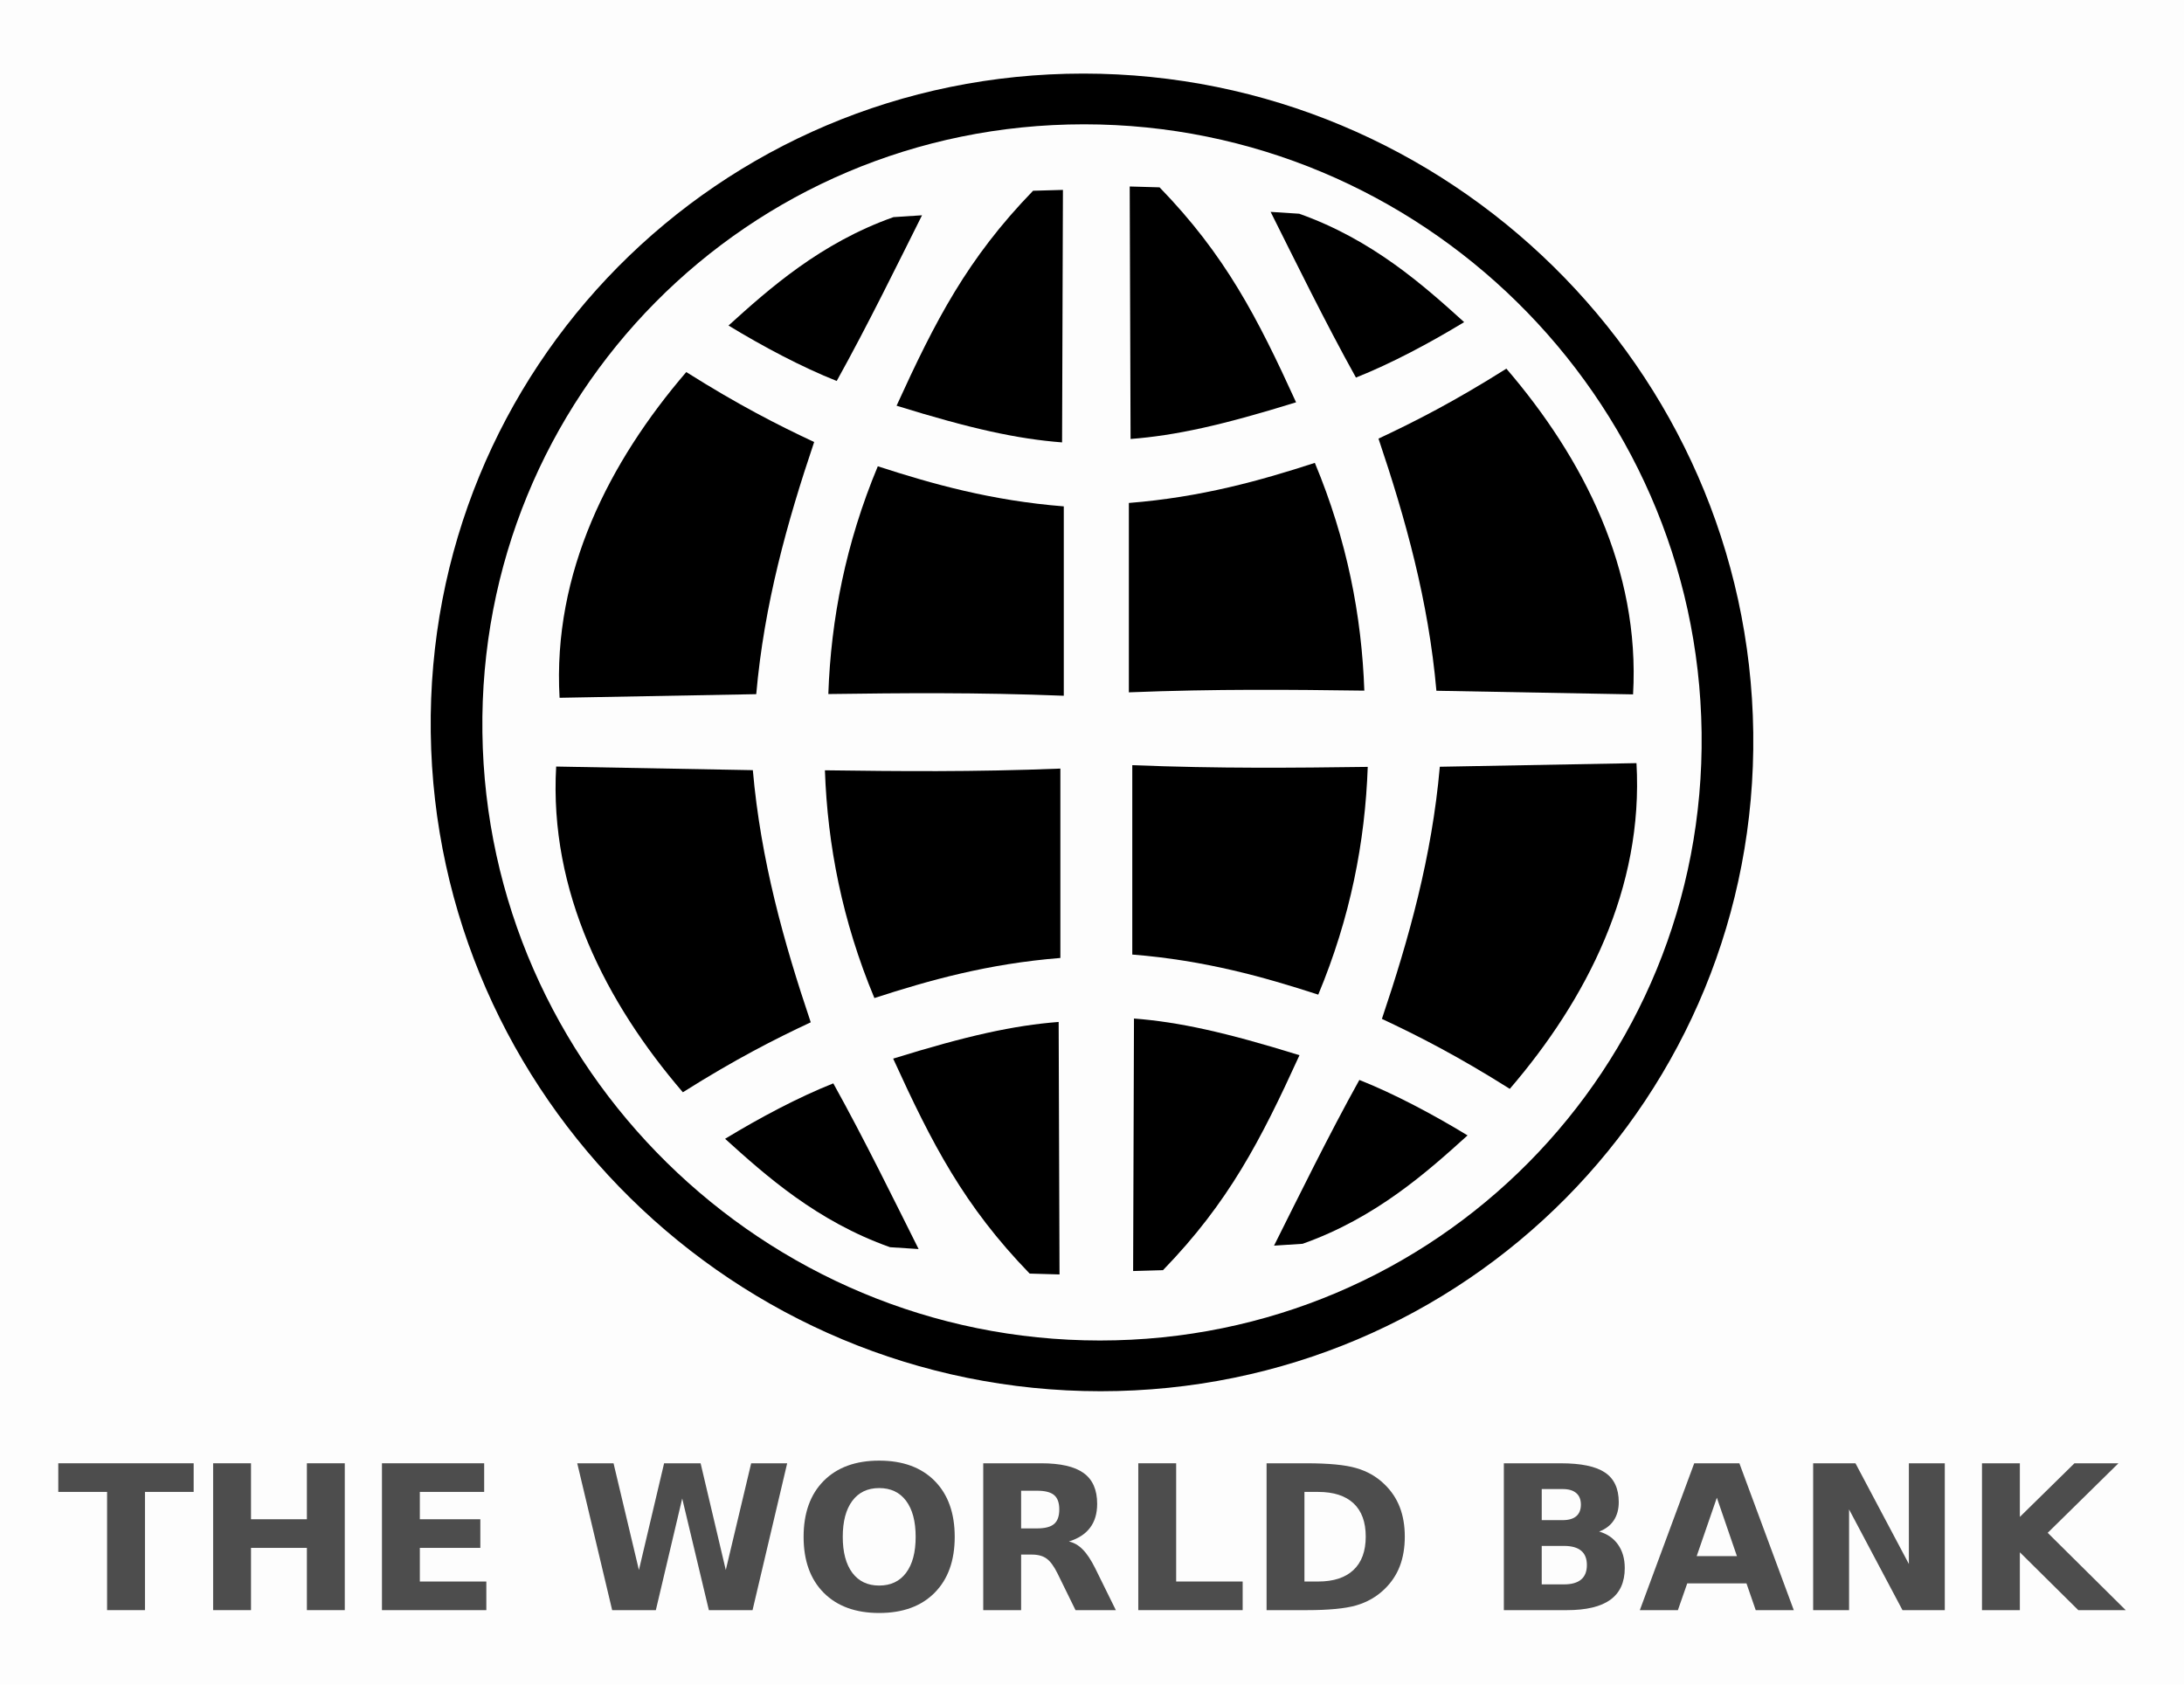
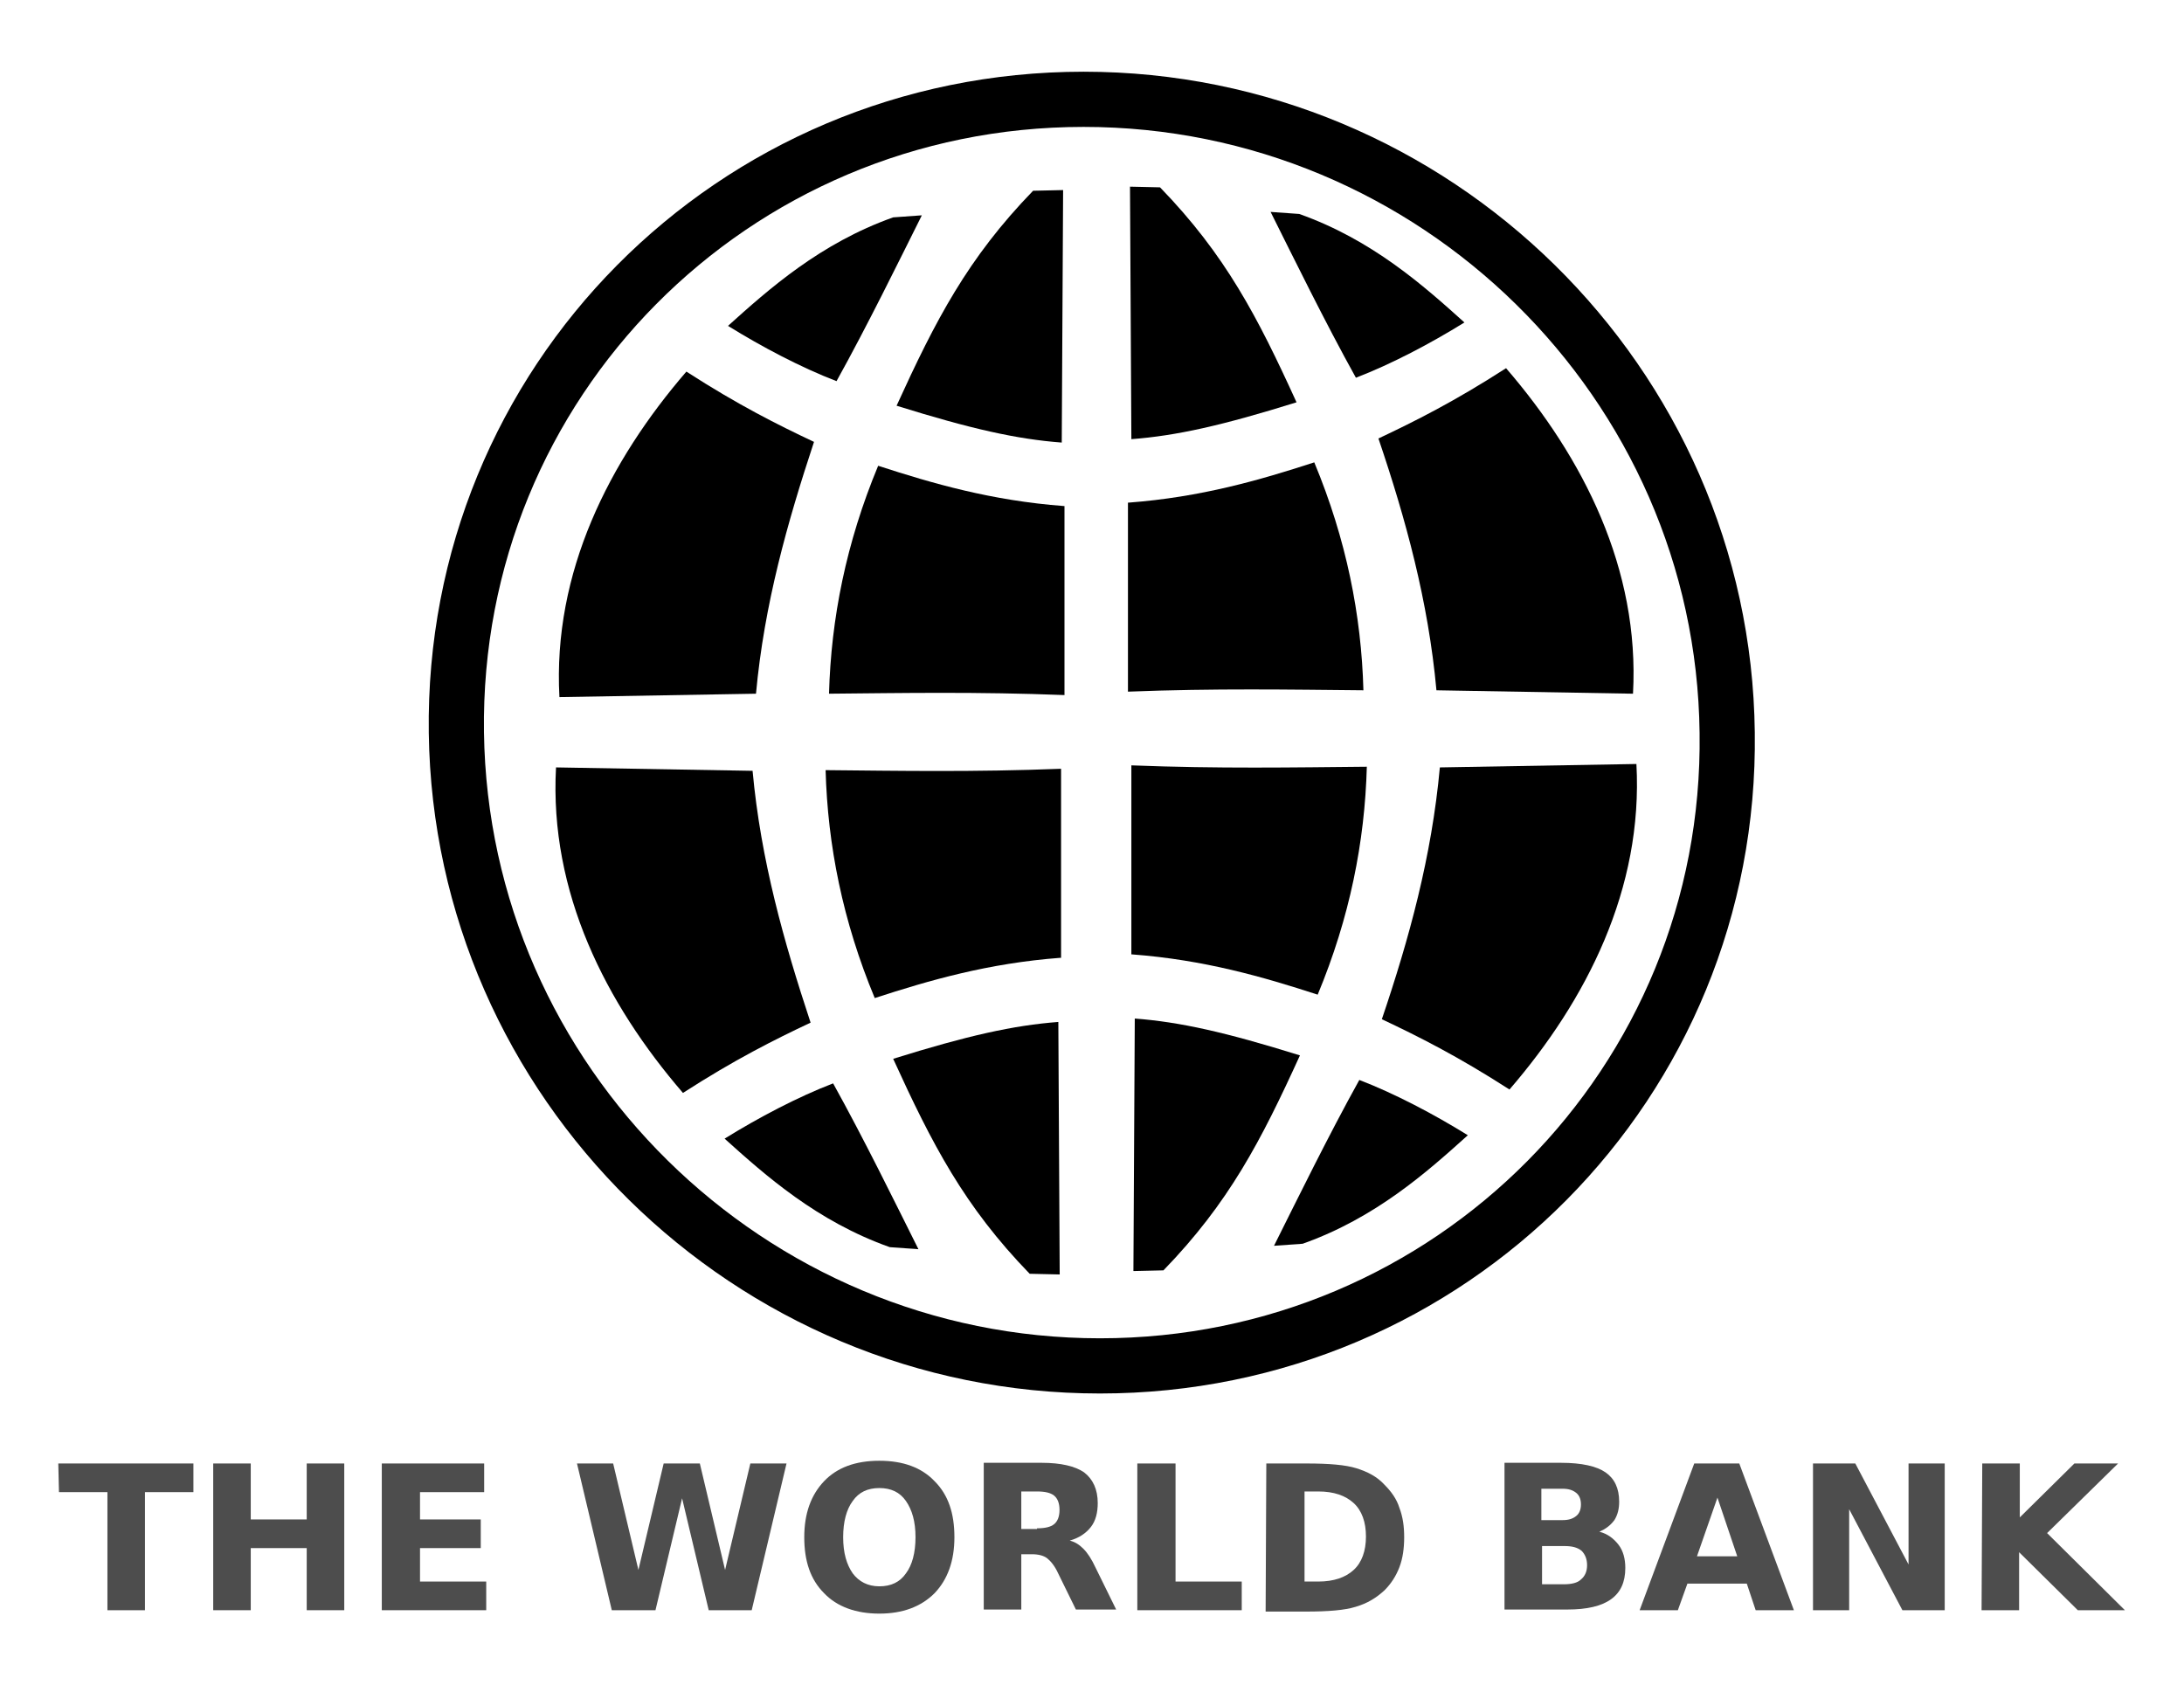
- <svg xmlns="http://www.w3.org/2000/svg" version="1.1" width="320" height="246.858" id="svg2985" style="display:inline">
-   <defs id="defs2989" />
-   <path d="M 0,123.429 0,0 l 160,0 160,0 0,123.429 0,123.429 -160,0 -160,0 0,-123.429 z" id="path3114" style="fill:#fdfdfd" />
-   <g transform="translate(-1.261471,0.1519717)" id="layer4" style="display:inline" />
-   <path d="m 931.674,188.752 c 1.447,-0.025 3.815,-0.025 5.262,0 1.447,0.025 0.263,0.046 -2.631,0.046 -2.894,0 -4.078,-0.021 -2.631,-0.046 z" id="path3164" style="fill:#000000;fill-opacity:1" />
-   <path d="m 936.097,188.765 c 0.105,-0.042 0.276,-0.042 0.381,0 0.105,0.042 0.019,0.077 -0.191,0.077 -0.21,0 -0.295,-0.035 -0.191,-0.077 z" id="path3166" style="fill:#000000;fill-opacity:1" />
-   <g transform="translate(1.368041,0.1519717)" id="g3005">
-     <path d="m 188.991,31.166 c 10.717,3.799 18.205,10.49 24.168,15.884 -5.044,3.067 -10.716,6.084 -15.854,8.125 -4.504,-8.095 -9.084,-17.464 -12.5,-24.28 z" id="path4010" style="fill:#000000;fill-opacity:1;stroke:none" />
-     <path d="m 164.158,27.175 4.375,0.125 c 9.634,9.938 14.304,19.017 20,31.5 -10.869,3.371 -17.645,4.86 -24.25,5.375 z" id="path4012" style="fill:#000000;fill-opacity:1;stroke:none" />
-     <path d="m 164.033,73.55 c 10.633,-0.848 19.248,-3.279 27.25,-5.875 4.713,11.302 6.867,22.406 7.25,33.375 -10.814,-0.145 -21.725,-0.258 -34.5,0.25 z" id="path4022" style="fill:#000000;fill-opacity:1;stroke:none" />
-     <path d="m 200.609,64.121 c 5.319,-2.491 11.084,-5.427 18.738,-10.253 11.262,13.118 19.612,29.393 18.562,47.73 l -28.815,-0.53 c -1.155,-13.152 -4.524,-25.197 -8.485,-36.946 z" id="path4024" style="fill:#000000;fill-opacity:1;stroke:none" />
-     <path d="m 189.491,182.107 c 10.717,-3.799 18.205,-10.49 24.168,-15.884 -5.044,-3.067 -10.716,-6.084 -15.854,-8.125 -4.504,8.095 -9.084,17.464 -12.5,24.28 z" id="path4026" style="fill:#000000;fill-opacity:1;stroke:none" />
-     <path d="m 164.658,186.098 4.375,-0.125 c 9.634,-9.938 14.304,-19.017 20,-31.5 -10.869,-3.371 -17.645,-4.86 -24.25,-5.375 z" id="path4028" style="fill:#000000;fill-opacity:1;stroke:none" />
-     <path d="m 164.533,139.723 c 10.633,0.848 19.248,3.279 27.25,5.875 4.713,-11.302 6.867,-22.406 7.25,-33.375 -10.814,0.145 -21.725,0.258 -34.5,-0.25 z" id="path4030" style="fill:#000000;fill-opacity:1;stroke:none" />
-     <path d="m 201.109,149.151 c 5.319,2.491 11.084,5.427 18.738,10.253 11.262,-13.118 19.612,-29.393 18.562,-47.73 l -28.815,0.53 c -1.155,13.152 -4.524,25.197 -8.485,36.946 z" id="path4032" style="fill:#000000;fill-opacity:1;stroke:none" />
-     <path d="m 129.541,31.666 c -10.717,3.799 -18.205,10.49 -24.168,15.884 5.044,3.067 10.716,6.084 15.854,8.125 4.504,-8.095 9.084,-17.464 12.5,-24.28 z" id="path4034" style="fill:#000000;fill-opacity:1;stroke:none" />
-     <path d="m 154.373,27.675 -4.375,0.125 c -9.634,9.938 -14.304,19.017 -20,31.5 10.869,3.371 17.645,4.86 24.25,5.375 z" id="path4036" style="fill:#000000;fill-opacity:1;stroke:none" />
-     <path d="m 154.498,74.05 c -10.633,-0.848 -19.248,-3.279 -27.25,-5.875 -4.713,11.302 -6.867,22.406 -7.25,33.375 10.814,-0.145 21.725,-0.258 34.5,0.25 z" id="path4038" style="fill:#000000;fill-opacity:1;stroke:none" />
-     <path d="m 117.922,64.621 c -5.319,-2.491 -11.084,-5.427 -18.738,-10.253 -11.262,13.118 -19.612,29.393 -18.562,47.73 l 28.815,-0.53 c 1.155,-13.152 4.524,-25.197 8.485,-36.946 z" id="path4040" style="fill:#000000;fill-opacity:1;stroke:none" />
-     <path d="m 129.041,182.607 c -10.717,-3.799 -18.205,-10.49 -24.168,-15.884 5.044,-3.067 10.716,-6.084 15.854,-8.125 4.504,8.095 9.084,17.464 12.5,24.28 z" id="path4042" style="fill:#000000;fill-opacity:1;stroke:none" />
-     <path d="m 153.873,186.598 -4.375,-0.125 c -9.634,-9.938 -14.304,-19.017 -20,-31.5 10.869,-3.371 17.645,-4.86 24.25,-5.375 z" id="path4044" style="fill:#000000;fill-opacity:1;stroke:none" />
-     <path d="m 153.998,140.223 c -10.633,0.848 -19.248,3.279 -27.25,5.875 -4.713,-11.302 -6.867,-22.406 -7.25,-33.375 10.814,0.145 21.725,0.258 34.5,-0.25 z" id="path4046" style="fill:#000000;fill-opacity:1;stroke:none" />
-     <path d="m 117.422,149.651 c -5.319,2.491 -11.084,5.427 -18.738,10.253 -11.262,-13.118 -19.612,-29.393 -18.562,-47.73 l 28.815,0.53 c 1.155,13.152 4.524,25.197 8.485,36.946 z" id="path4048" style="fill:#000000;fill-opacity:1;stroke:none" />
-     <path d="m 613.5,178 a 99.5,101 0 1 1 -199,0 99.5,101 0 1 1 199,0 z" transform="matrix(0.9357094,0,0.01206164,0.9190494,-324.4697,-56.42021)" id="path4052" style="fill:none;stroke:#000000;stroke-width:8.088;stroke-miterlimit:4;stroke-opacity:1;stroke-dasharray:none" />
+ <svg xmlns="http://www.w3.org/2000/svg" version="1.1" id="svg2985" x="0px" y="0px" viewBox="0 0 320 246.9" style="enable-background:new 0 0 320 246.9;" xml:space="preserve">
+   <style type="text/css">
+ 	.st0{fill:none;stroke:#000000;stroke-width:8.088;}
+ 	.st1{fill:#4D4D4D;}
+ </style>
+   <g id="g3005" transform="translate(1.368041,0.1519717)">
+     <path id="path4010" d="M189,31.2c10.7,3.8,18.2,10.5,24.2,15.9c-5,3.1-10.7,6.1-15.9,8.1c-4.5-8.1-9.1-17.5-12.5-24.3L189,31.2z" />
+     <path id="path4012" d="M164.2,27.2l4.4,0.1c9.6,9.9,14.3,19,20,31.5c-10.9,3.4-17.6,4.9-24.2,5.4L164.2,27.2z" />
+     <path id="path4022" d="M164,73.5c10.6-0.8,19.2-3.3,27.2-5.9c4.7,11.3,6.9,22.4,7.2,33.4c-10.8-0.1-21.7-0.3-34.5,0.2V73.5z" />
+     <path id="path4024" d="M200.6,64.1c5.3-2.5,11.1-5.4,18.7-10.3c11.3,13.1,19.6,29.4,18.6,47.7l-28.8-0.5   C207.9,87.9,204.6,75.9,200.6,64.1L200.6,64.1z" />
+     <path id="path4026" d="M189.5,182.1c10.7-3.8,18.2-10.5,24.2-15.9c-5-3.1-10.7-6.1-15.9-8.1c-4.5,8.1-9.1,17.5-12.5,24.3   L189.5,182.1z" />
+     <path id="path4028" d="M164.7,186.1l4.4-0.1c9.6-9.9,14.3-19,20-31.5c-10.9-3.4-17.6-4.9-24.2-5.4L164.7,186.1z" />
+     <path id="path4030" d="M164.5,139.7c10.6,0.8,19.2,3.3,27.2,5.9c4.7-11.3,6.9-22.4,7.2-33.4c-10.8,0.1-21.7,0.3-34.5-0.2V139.7z" />
+     <path id="path4032" d="M201.1,149.2c5.3,2.5,11.1,5.4,18.7,10.3c11.3-13.1,19.6-29.4,18.6-47.7l-28.8,0.5   C208.4,125.4,205.1,137.4,201.1,149.2L201.1,149.2z" />
+     <path id="path4034" d="M129.5,31.7c-10.7,3.8-18.2,10.5-24.2,15.9c5,3.1,10.7,6.1,15.9,8.1c4.5-8.1,9.1-17.5,12.5-24.3L129.5,31.7z   " />
+     <path id="path4036" d="M154.4,27.7l-4.4,0.1c-9.6,9.9-14.3,19-20,31.5c10.9,3.4,17.6,4.9,24.2,5.4L154.4,27.7z" />
+     <path id="path4038" d="M154.5,74c-10.6-0.8-19.2-3.3-27.2-5.9c-4.7,11.3-6.9,22.4-7.2,33.4c10.8-0.1,21.7-0.3,34.5,0.2V74z" />
+     <path id="path4040" d="M117.9,64.6c-5.3-2.5-11.1-5.4-18.7-10.3c-11.3,13.1-19.6,29.4-18.6,47.7l28.8-0.5   C110.6,88.4,114,76.4,117.9,64.6z" />
+     <path id="path4042" d="M129,182.6c-10.7-3.8-18.2-10.5-24.2-15.9c5-3.1,10.7-6.1,15.9-8.1c4.5,8.1,9.1,17.5,12.5,24.3L129,182.6z" />
+     <path id="path4044" d="M153.9,186.6l-4.4-0.1c-9.6-9.9-14.3-19-20-31.5c10.9-3.4,17.6-4.9,24.2-5.4L153.9,186.6z" />
+     <path id="path4046" d="M154,140.2c-10.6,0.8-19.2,3.3-27.2,5.9c-4.7-11.3-6.9-22.4-7.2-33.4c10.8,0.1,21.7,0.3,34.5-0.2V140.2z" />
+     <path id="path4048" d="M117.4,149.7c-5.3,2.5-11.1,5.4-18.7,10.3c-11.3-13.1-19.6-29.4-18.6-47.7l28.8,0.5   C110.1,125.9,113.5,137.9,117.4,149.7z" />
+     <path id="path4052" class="st0" d="M251.7,107.2c0.7,51.3-40.5,92.8-91.9,92.8s-93.6-41.6-94.3-92.8c-0.7-51.3,40.5-92.8,91.9-92.8   S251.1,55.9,251.7,107.2z" />
  </g>
-   <g transform="translate(-1.261471,0.1519717)" id="layer5">
-     <g transform="translate(-4.897904,0)" id="text4055" style="font-size:27.563px;font-style:normal;font-weight:normal;line-height:125%;letter-spacing:0px;word-spacing:0px;fill:#4d4d4d;fill-opacity:1;stroke:none;font-family:Sans">
-       <path d="m 14.7,214.27 19.834,0 0,4.195 -7.135,0 0,17.326 -5.55,0 0,-17.326 -7.15,0 0,-4.195" id="path3025" style="font-size:29.521px;font-variant:normal;font-weight:bold;font-stretch:normal;fill:#4d4d4d;font-family:Myriad Pro;-inkscape-font-specification:Myriad Pro Bold" />
-       <path d="m 37.388,214.27 5.55,0 0,8.202 8.187,0 0,-8.202 5.55,0 0,21.521 -5.55,0 0,-9.124 -8.187,0 0,9.124 -5.55,0 0,-21.521" id="path3027" style="font-size:29.521px;font-variant:normal;font-weight:bold;font-stretch:normal;fill:#4d4d4d;font-family:Myriad Pro;-inkscape-font-specification:Myriad Pro Bold" />
-       <path d="m 62.123,214.27 14.977,0 0,4.195 -9.427,0 0,4.007 8.865,0 0,4.195 -8.865,0 0,4.93 9.744,0 0,4.195 -15.294,0 0,-21.521" id="path3029" style="font-size:29.521px;font-variant:normal;font-weight:bold;font-stretch:normal;fill:#4d4d4d;font-family:Myriad Pro;-inkscape-font-specification:Myriad Pro Bold" />
-       <path d="m 90.736,214.27 5.319,0 3.719,15.64 3.69,-15.64 5.348,0 3.69,15.64 3.719,-15.64 5.276,0 -5.074,21.521 -6.4,0 -3.906,-16.36 -3.863,16.36 -6.4,0 -5.117,-21.521" id="path3031" style="font-size:29.521px;font-variant:normal;font-weight:bold;font-stretch:normal;fill:#4d4d4d;font-family:Myriad Pro;-inkscape-font-specification:Myriad Pro Bold" />
-       <path d="m 134.974,217.903 c -1.691,2e-5 -3.003,0.625 -3.935,1.874 -0.932,1.249 -1.398,3.008 -1.398,5.276 -1e-5,2.258 0.466,4.012 1.398,5.261 0.932,1.249 2.244,1.874 3.935,1.874 1.701,10e-6 3.017,-0.625 3.95,-1.874 0.932,-1.249 1.398,-3.003 1.398,-5.261 -2e-5,-2.268 -0.466,-4.026 -1.398,-5.276 -0.932,-1.249 -2.249,-1.874 -3.95,-1.874 m 0,-4.022 c 3.459,2e-5 6.169,0.99 8.13,2.969 1.96,1.98 2.941,4.714 2.941,8.202 -2e-5,3.479 -0.98,6.208 -2.941,8.187 -1.96,1.98 -4.67,2.969 -8.13,2.969 -3.45,0 -6.16,-0.99 -8.13,-2.969 -1.96,-1.98 -2.941,-4.709 -2.941,-8.187 0,-3.488 0.98,-6.222 2.941,-8.202 1.97,-1.98 4.68,-2.969 8.13,-2.969" id="path3033" style="font-size:29.521px;font-variant:normal;font-weight:bold;font-stretch:normal;fill:#4d4d4d;font-family:Myriad Pro;-inkscape-font-specification:Myriad Pro Bold" />
-       <path d="m 158.109,223.813 c 1.163,1e-5 1.994,-0.216 2.494,-0.649 0.509,-0.432 0.764,-1.144 0.764,-2.133 -2e-5,-0.98 -0.255,-1.682 -0.764,-2.105 -0.5,-0.423 -1.331,-0.634 -2.494,-0.634 l -2.335,0 0,5.521 2.335,0 m -2.335,3.834 0,8.144 -5.55,0 0,-21.521 8.476,0 c 2.835,2e-5 4.91,0.476 6.227,1.427 1.326,0.951 1.989,2.455 1.989,4.512 -2e-5,1.422 -0.346,2.59 -1.038,3.503 -0.682,0.913 -1.715,1.586 -3.099,2.018 0.759,0.173 1.437,0.567 2.032,1.182 0.605,0.605 1.216,1.528 1.831,2.768 l 3.013,6.112 -5.91,0 -2.623,-5.348 c -0.529,-1.076 -1.067,-1.811 -1.614,-2.205 -0.538,-0.394 -1.259,-0.591 -2.162,-0.591 l -1.571,0" id="path3035" style="font-size:29.521px;font-variant:normal;font-weight:bold;font-stretch:normal;fill:#4d4d4d;font-family:Myriad Pro;-inkscape-font-specification:Myriad Pro Bold" />
-       <path d="m 172.941,214.27 5.55,0 0,17.326 9.744,0 0,4.195 -15.294,0 0,-21.521" id="path3037" style="font-size:29.521px;font-variant:normal;font-weight:bold;font-stretch:normal;fill:#4d4d4d;font-family:Myriad Pro;-inkscape-font-specification:Myriad Pro Bold" />
-       <path d="m 197.287,218.465 0,13.132 1.989,0 c 2.268,0 3.998,-0.562 5.189,-1.686 1.201,-1.124 1.802,-2.758 1.802,-4.901 -2e-5,-2.133 -0.596,-3.757 -1.787,-4.872 -1.192,-1.115 -2.926,-1.672 -5.204,-1.672 l -1.989,0 m -5.55,-4.195 5.852,0 c 3.267,2e-5 5.698,0.235 7.294,0.706 1.605,0.461 2.979,1.249 4.123,2.364 1.009,0.971 1.759,2.09 2.249,3.359 0.49,1.268 0.735,2.705 0.735,4.31 -2e-5,1.624 -0.245,3.075 -0.735,4.353 -0.49,1.268 -1.24,2.388 -2.249,3.359 -1.153,1.115 -2.537,1.908 -4.151,2.378 -1.614,0.461 -4.036,0.692 -7.265,0.692 l -5.852,0 0,-21.521" id="path3039" style="font-size:29.521px;font-variant:normal;font-weight:bold;font-stretch:normal;fill:#4d4d4d;font-family:Myriad Pro;-inkscape-font-specification:Myriad Pro Bold" />
-       <path d="m 235.125,222.602 c 0.874,2e-5 1.538,-0.192 1.989,-0.577 0.452,-0.384 0.677,-0.951 0.677,-1.701 -2e-5,-0.74 -0.226,-1.302 -0.677,-1.686 -0.452,-0.394 -1.115,-0.591 -1.989,-0.591 l -3.07,0 0,4.555 3.07,0 m 0.187,9.413 c 1.115,0 1.951,-0.235 2.508,-0.706 0.567,-0.471 0.85,-1.182 0.85,-2.133 -2e-5,-0.932 -0.279,-1.629 -0.836,-2.09 -0.557,-0.471 -1.398,-0.706 -2.523,-0.706 l -3.258,0 0,5.636 3.258,0 m 5.16,-7.741 c 1.192,0.346 2.114,0.985 2.768,1.917 0.653,0.932 0.98,2.076 0.98,3.431 -2e-5,2.076 -0.702,3.623 -2.104,4.641 -1.403,1.019 -3.536,1.528 -6.4,1.528 l -9.211,0 0,-21.521 8.332,0 c 2.989,2e-5 5.151,0.452 6.486,1.355 1.345,0.903 2.018,2.35 2.018,4.339 -2e-5,1.047 -0.245,1.941 -0.735,2.681 -0.49,0.73 -1.201,1.273 -2.133,1.629" id="path3041" style="font-size:29.521px;font-variant:normal;font-weight:bold;font-stretch:normal;fill:#4d4d4d;font-family:Myriad Pro;-inkscape-font-specification:Myriad Pro Bold" />
-       <path d="m 262.051,231.87 -8.677,0 -1.369,3.921 -5.578,0 7.971,-21.521 6.616,0 7.971,21.521 -5.578,0 -1.355,-3.921 m -7.294,-3.993 5.896,0 -2.941,-8.562 -2.955,8.562" id="path3043" style="font-size:29.521px;font-variant:normal;font-weight:bold;font-stretch:normal;fill:#4d4d4d;font-family:Myriad Pro;-inkscape-font-specification:Myriad Pro Bold" />
-       <path d="m 271.824,214.27 6.198,0 7.827,14.76 0,-14.76 5.261,0 0,21.521 -6.198,0 -7.827,-14.76 0,14.76 -5.261,0 0,-21.521" id="path3045" style="font-size:29.521px;font-variant:normal;font-weight:bold;font-stretch:normal;fill:#4d4d4d;font-family:Myriad Pro;-inkscape-font-specification:Myriad Pro Bold" />
-       <path d="m 296.56,214.27 5.55,0 0,7.856 8,-7.856 6.443,0 -10.364,10.191 11.431,11.33 -6.948,0 -8.562,-8.476 0,8.476 -5.55,0 0,-21.521" id="path3047" style="font-size:29.521px;font-variant:normal;font-weight:bold;font-stretch:normal;fill:#4d4d4d;font-family:Myriad Pro;-inkscape-font-specification:Myriad Pro Bold" />
+   <g id="layer5" transform="translate(-1.261471,0.1519717)">
+     <g id="text4055" transform="translate(-4.897904,0)">
+       <path id="path3025" class="st1" d="M14.7,214.3h19.8v4.2h-7.1v17.3h-5.5v-17.3h-7.1L14.7,214.3" />
+       <path id="path3027" class="st1" d="M37.4,214.3h5.5v8.2h8.2v-8.2h5.5v21.5h-5.5v-9.1h-8.2v9.1h-5.5V214.3" />
+       <path id="path3029" class="st1" d="M62.1,214.3h15v4.2h-9.4v4h8.9v4.2h-8.9v4.9h9.7v4.2H62.1V214.3" />
+       <path id="path3031" class="st1" d="M90.7,214.3h5.3l3.7,15.6l3.7-15.6h5.3l3.7,15.6l3.7-15.6h5.3l-5.1,21.5H110l-3.9-16.4    l-3.9,16.4h-6.4L90.7,214.3" />
+       <path id="path3033" class="st1" d="M135,217.9c-1.7,0-3,0.6-3.9,1.9c-0.9,1.2-1.4,3-1.4,5.3c0,2.3,0.5,4,1.4,5.3    c0.9,1.2,2.2,1.9,3.9,1.9c1.7,0,3-0.6,3.9-1.9c0.9-1.2,1.4-3,1.4-5.3c0-2.3-0.5-4-1.4-5.3C138,218.5,136.7,217.9,135,217.9     M135,213.9c3.5,0,6.2,1,8.1,3c2,2,2.9,4.7,2.9,8.2c0,3.5-1,6.2-2.9,8.2c-2,2-4.7,3-8.1,3c-3.4,0-6.2-1-8.1-3    c-2-2-2.9-4.7-2.9-8.2c0-3.5,1-6.2,2.9-8.2C128.8,214.9,131.5,213.9,135,213.9" />
+       <path id="path3035" class="st1" d="M158.1,223.8c1.2,0,2-0.2,2.5-0.6c0.5-0.4,0.8-1.1,0.8-2.1c0-1-0.3-1.7-0.8-2.1    c-0.5-0.4-1.3-0.6-2.5-0.6h-2.3v5.5H158.1 M155.8,227.6v8.1h-5.5v-21.5h8.5c2.8,0,4.9,0.5,6.2,1.4c1.3,1,2,2.5,2,4.5    c0,1.4-0.3,2.6-1,3.5c-0.7,0.9-1.7,1.6-3.1,2c0.8,0.2,1.4,0.6,2,1.2c0.6,0.6,1.2,1.5,1.8,2.8l3,6.1h-5.9l-2.6-5.3    c-0.5-1.1-1.1-1.8-1.6-2.2c-0.5-0.4-1.3-0.6-2.2-0.6H155.8" />
+       <path id="path3037" class="st1" d="M172.9,214.3h5.5v17.3h9.7v4.2h-15.3V214.3" />
+       <path id="path3039" class="st1" d="M197.3,218.5v13.1h2c2.3,0,4-0.6,5.2-1.7c1.2-1.1,1.8-2.8,1.8-4.9c0-2.1-0.6-3.8-1.8-4.9    c-1.2-1.1-2.9-1.7-5.2-1.7H197.3 M191.7,214.3h5.9c3.3,0,5.7,0.2,7.3,0.7c1.6,0.5,3,1.2,4.1,2.4c1,1,1.8,2.1,2.2,3.4    c0.5,1.3,0.7,2.7,0.7,4.3c0,1.6-0.2,3.1-0.7,4.4c-0.5,1.3-1.2,2.4-2.2,3.4c-1.2,1.1-2.5,1.9-4.2,2.4c-1.6,0.5-4,0.7-7.3,0.7h-5.9    L191.7,214.3" />
+       <path id="path3041" class="st1" d="M235.1,222.6c0.9,0,1.5-0.2,2-0.6c0.5-0.4,0.7-1,0.7-1.7c0-0.7-0.2-1.3-0.7-1.7    c-0.5-0.4-1.1-0.6-2-0.6h-3.1v4.6H235.1 M235.3,232c1.1,0,2-0.2,2.5-0.7c0.6-0.5,0.9-1.2,0.9-2.1c0-0.9-0.3-1.6-0.8-2.1    c-0.6-0.5-1.4-0.7-2.5-0.7h-3.3v5.6H235.3 M240.5,224.3c1.2,0.3,2.1,1,2.8,1.9c0.7,0.9,1,2.1,1,3.4c0,2.1-0.7,3.6-2.1,4.6    c-1.4,1-3.5,1.5-6.4,1.5h-9.2v-21.5h8.3c3,0,5.2,0.5,6.5,1.4c1.3,0.9,2,2.3,2,4.3c0,1-0.2,1.9-0.7,2.7    C242.1,223.4,241.4,223.9,240.5,224.3" />
+       <path id="path3043" class="st1" d="M262.1,231.9h-8.7l-1.4,3.9h-5.6l8-21.5h6.6l8,21.5h-5.6L262.1,231.9 M254.8,227.9h5.9    l-2.9-8.6L254.8,227.9" />
+       <path id="path3045" class="st1" d="M271.8,214.3h6.2l7.8,14.8v-14.8h5.3v21.5h-6.2l-7.8-14.8v14.8h-5.3V214.3" />
+       <path id="path3047" class="st1" d="M296.6,214.3h5.5v7.9l8-7.9h6.4l-10.4,10.2l11.4,11.3h-6.9l-8.6-8.5v8.5h-5.5L296.6,214.3" />
    </g>
  </g>
</svg>
